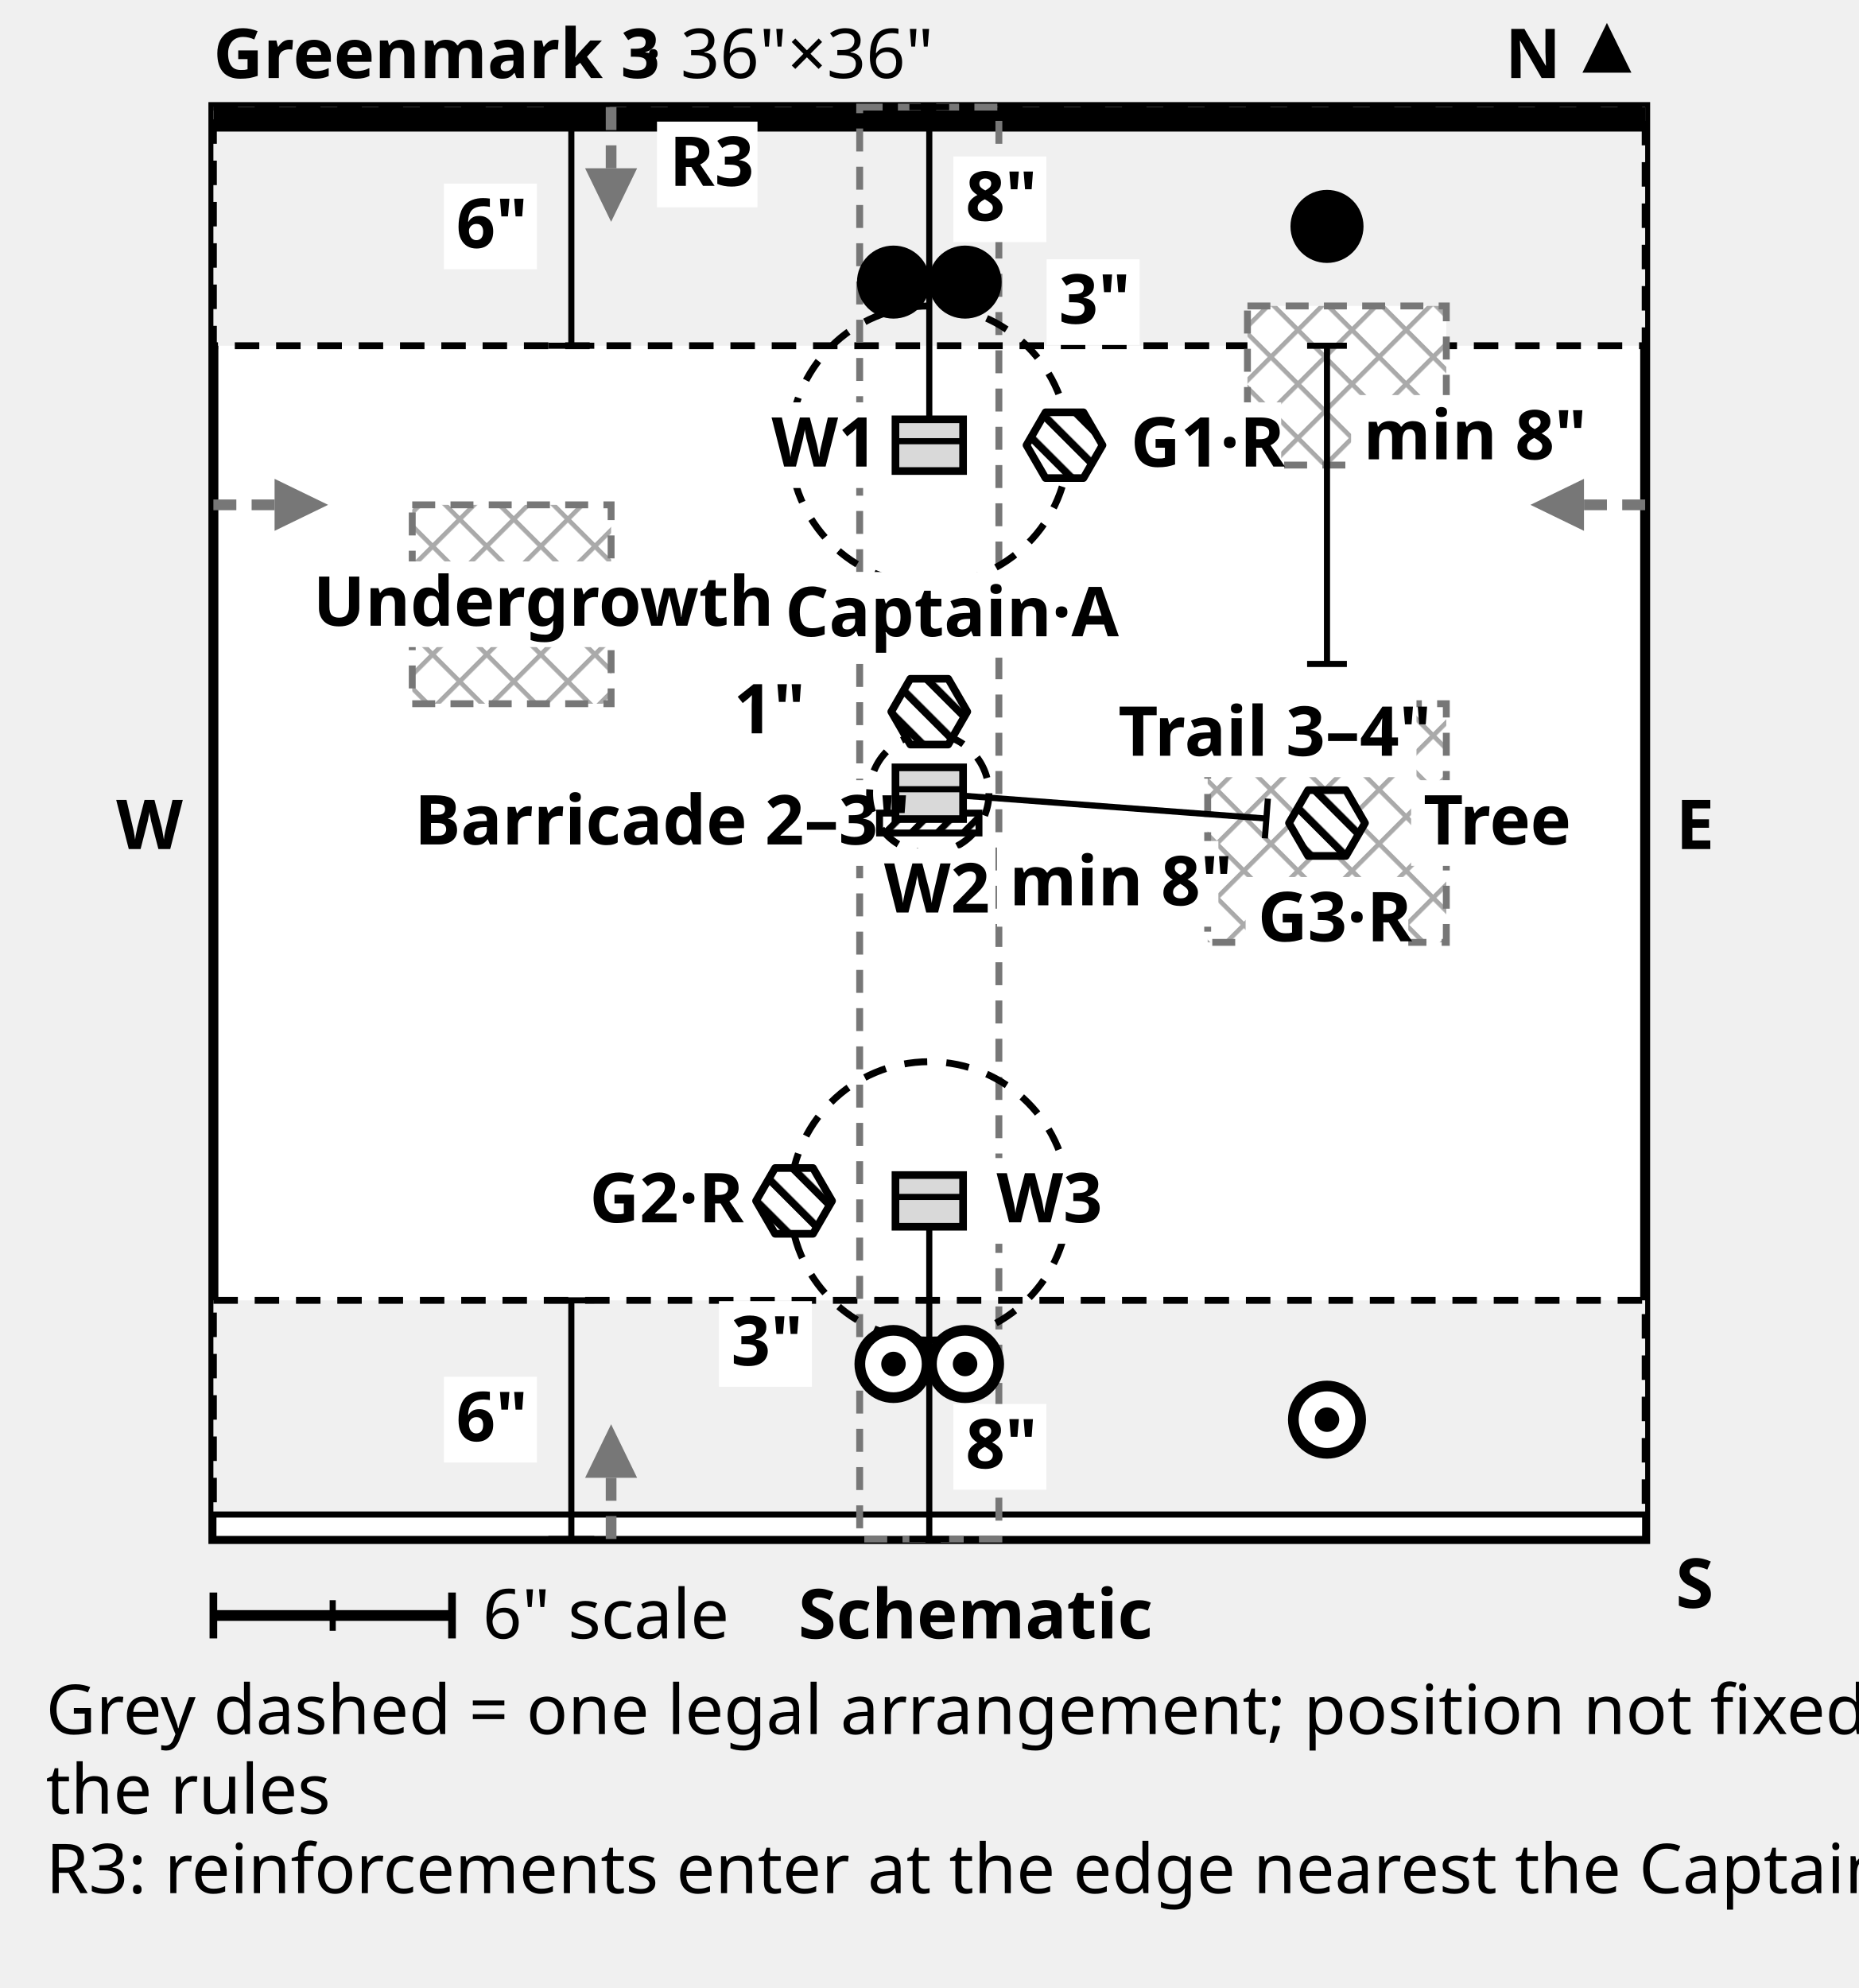
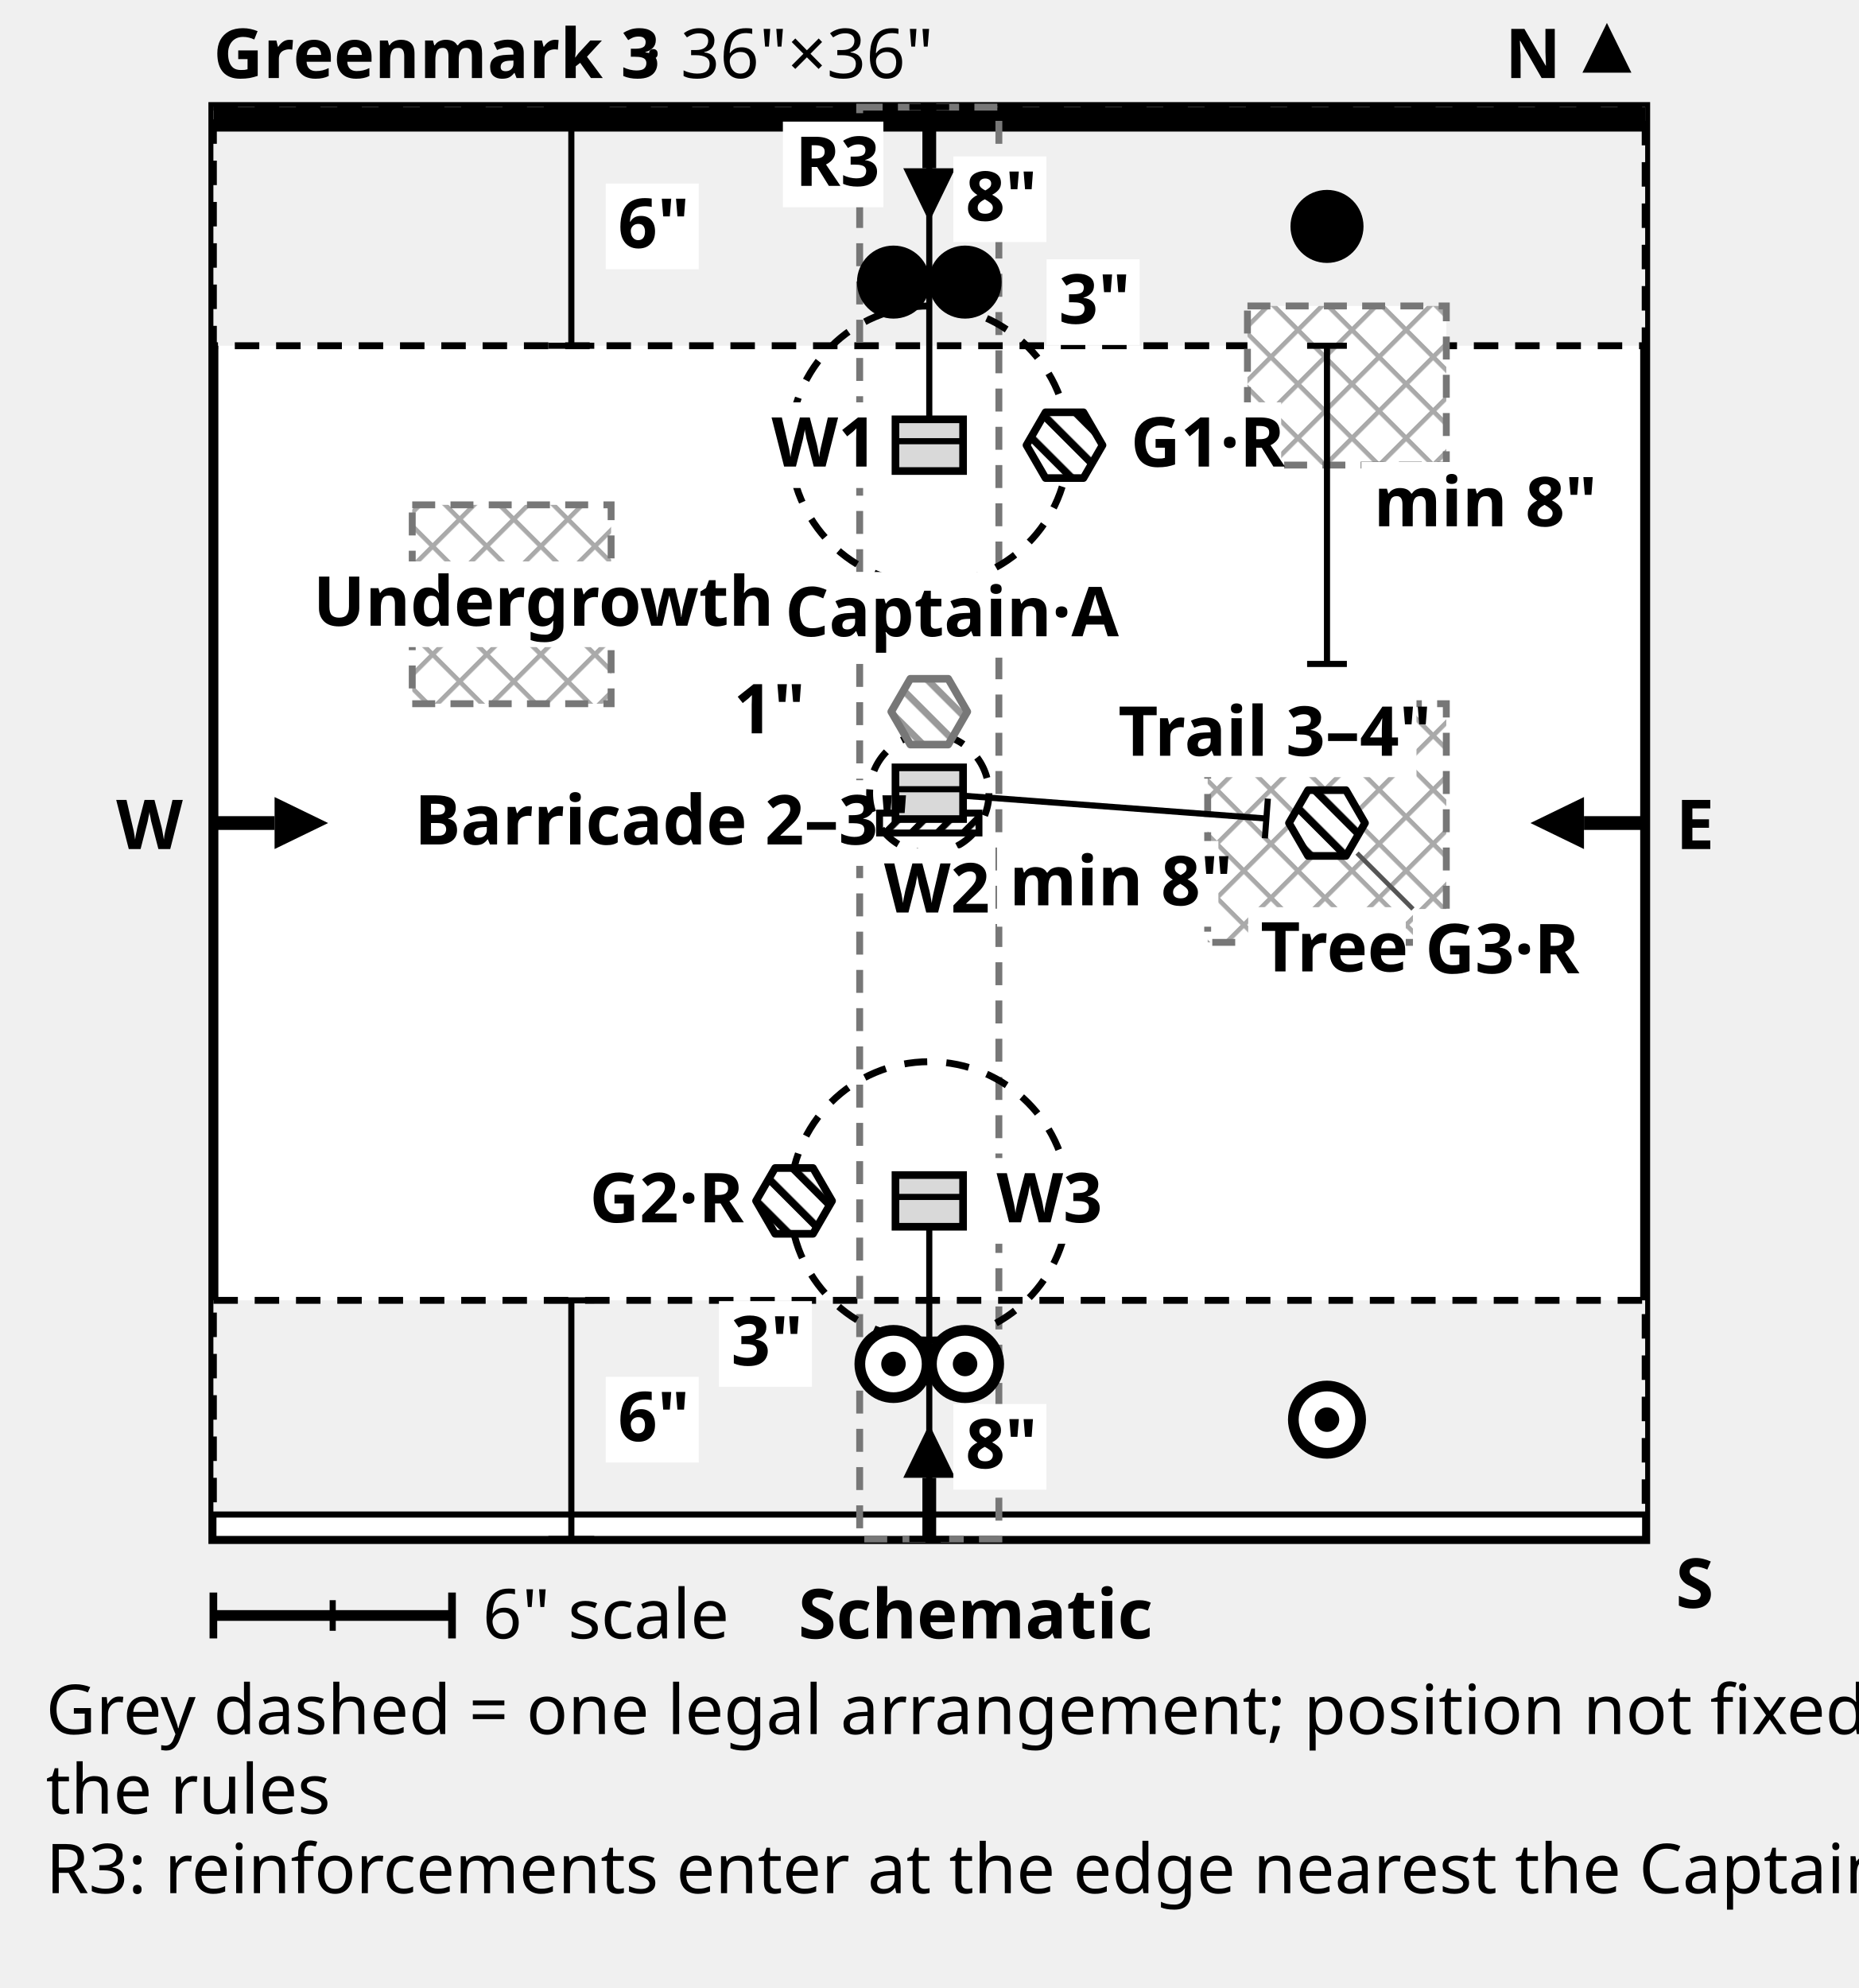
<svg xmlns="http://www.w3.org/2000/svg" width="243pt" height="259.9pt" viewBox="0 0 243 259.9">
  <defs>
    <pattern id="p-cover" width="5" height="5" patternUnits="userSpaceOnUse" patternTransform="rotate(45)">
      <rect width="5" height="5" fill="#fff" />
      <path d="M0 0.5H5M0.5 0V5" stroke="#444" stroke-width="0.7" fill="none" />
    </pattern>
    <pattern id="p-diff" width="4" height="4" patternUnits="userSpaceOnUse">
      <rect width="4" height="4" fill="#fff" />
      <circle cx="1" cy="1" r="0.75" fill="#222" />
      <circle cx="3" cy="3" r="0.75" fill="#222" />
    </pattern>
    <pattern id="p-imp" width="2.4" height="2.4" patternUnits="userSpaceOnUse" patternTransform="rotate(45)">
      <rect width="2.4" height="2.4" fill="#fff" />
      <path d="M0.4 0V2.4" stroke="#000" stroke-width="0.95" fill="none" />
    </pattern>
    <pattern id="p-mon" width="3.2" height="3.2" patternUnits="userSpaceOnUse" patternTransform="rotate(-45)">
      <rect width="3.2" height="3.2" fill="#fff" />
      <path d="M0.5 0V3.2" stroke="#000" stroke-width="1" fill="none" />
    </pattern>
    <pattern id="p-aoe" width="4" height="4" patternUnits="userSpaceOnUse" patternTransform="rotate(-45)">
      <rect width="4" height="4" fill="#fff" />
      <path d="M0.5 0V4" stroke="#777" stroke-width="1.4" fill="none" />
    </pattern>
  </defs>
  <defs>
    <pattern id="p-cover-l" width="5" height="5" patternUnits="userSpaceOnUse" patternTransform="rotate(45)">
      <rect width="5" height="5" fill="#fff" />
      <path d="M0 0.5H5M0.5 0V5" stroke="#aaa" stroke-width="0.6" fill="none" />
    </pattern>
    <pattern id="p-diff-l" width="4" height="4" patternUnits="userSpaceOnUse">
      <rect width="4" height="4" fill="#fff" />
      <circle cx="1" cy="1" r="0.7" fill="#999" />
      <circle cx="3" cy="3" r="0.7" fill="#999" />
    </pattern>
    <pattern id="p-imp-l" width="2.6" height="2.6" patternUnits="userSpaceOnUse" patternTransform="rotate(45)">
      <rect width="2.6" height="2.6" fill="#fff" />
      <path d="M0.4 0V2.6" stroke="#aaa" stroke-width="0.8" fill="none" />
    </pattern>
    <pattern id="p-mon-l" width="3.2" height="3.2" patternUnits="userSpaceOnUse" patternTransform="rotate(-45)">
      <rect width="3.2" height="3.2" fill="#fff" />
      <path d="M0.5 0V3.2" stroke="#999" stroke-width="0.9" fill="none" />
    </pattern>
    <pattern id="p-water" width="6" height="4" patternUnits="userSpaceOnUse">
      <rect width="6" height="4" fill="#fff" />
      <path d="M0 2.2Q1.5 0.4 3 2.2T6 2.2" stroke="#333" stroke-width="0.8" fill="none" />
    </pattern>
    <pattern id="p-water-l" width="6" height="4" patternUnits="userSpaceOnUse">
      <rect width="6" height="4" fill="#fff" />
      <path d="M0 2.2Q1.5 0.4 3 2.2T6 2.2" stroke="#aaa" stroke-width="0.8" fill="none" />
    </pattern>
    <pattern id="p-slip" width="6" height="6" patternUnits="userSpaceOnUse" patternTransform="rotate(-30)">
      <rect width="6" height="6" fill="#fff" />
      <path d="M0.5 1.5H3.5M3.5 4.5H5.5" stroke="#333" stroke-width="0.9" fill="none" />
    </pattern>
    <pattern id="p-slip-l" width="6" height="6" patternUnits="userSpaceOnUse" patternTransform="rotate(-30)">
      <rect width="6" height="6" fill="#fff" />
      <path d="M0.5 1.5H3.5M3.5 4.5H5.5" stroke="#aaa" stroke-width="0.9" fill="none" />
    </pattern>
    <clipPath id="bclip">
      <rect x="22.5" y="14" width="198" height="198" />
    </clipPath>
    <pattern id="p-dark" width="4" height="4" patternUnits="userSpaceOnUse">
      <rect width="4" height="4" fill="#d9d9d9" />
      <path d="M0 4L4 0" stroke="#fff" stroke-width="0.9" fill="none" />
    </pattern>
  </defs>
  <rect x="27.9" y="14" width="187.2" height="187.2" fill="#fff" stroke="#000" stroke-width="1.3" />
  <rect x="27.9" y="14" width="187.2" height="31.2" fill="#f0f0f0" stroke="#000" stroke-width="0.9" stroke-dasharray="3.2 2.2" />
  <rect x="27.9" y="14" width="187.2" height="3.2" fill="#000" />
  <line x1="74.7" y1="14" x2="74.7" y2="45.2" stroke="#000" stroke-width="0.8" stroke-linecap="butt" />
  <line x1="77.7" y1="14" x2="71.7" y2="14" stroke="#000" stroke-width="0.8" stroke-linecap="butt" />
  <line x1="77.7" y1="45.2" x2="71.7" y2="45.2" stroke="#000" stroke-width="0.8" stroke-linecap="butt" />
  <rect x="27.9" y="170" width="187.2" height="31.2" fill="#f0f0f0" stroke="#000" stroke-width="0.9" stroke-dasharray="3.2 2.2" />
  <rect x="27.9" y="198" width="187.2" height="3.2" fill="#fff" stroke="#000" stroke-width="0.8" />
  <line x1="74.7" y1="170" x2="74.7" y2="201.2" stroke="#000" stroke-width="0.8" stroke-linecap="butt" />
  <line x1="77.7" y1="170" x2="71.7" y2="170" stroke="#000" stroke-width="0.8" stroke-linecap="butt" />
  <line x1="77.7" y1="201.2" x2="71.7" y2="201.2" stroke="#000" stroke-width="0.8" stroke-linecap="butt" />
  <rect x="112.4" y="14" width="18.2" height="187.2" fill="none" stroke="#777" stroke-width="0.9" stroke-dasharray="3 2" />
  <rect x="115" y="106.3" width="13" height="2.6" fill="url(#p-imp)" stroke="#000" stroke-width="0.9" />
  <rect x="157.9" y="92" width="31.2" height="31.2" fill="url(#p-cover-l)" stroke="#777" stroke-width="0.9" stroke-dasharray="3 2" />
  <rect x="53.9" y="66" width="26" height="26" fill="url(#p-cover-l)" stroke="#777" stroke-width="0.9" stroke-dasharray="3 2" />
  <rect x="163.1" y="40" width="26" height="20.8" fill="url(#p-cover-l)" stroke="#777" stroke-width="0.9" stroke-dasharray="3 2" />
  <line x1="121.5" y1="14" x2="121.5" y2="55.6" stroke="#000" stroke-width="0.8" stroke-linecap="butt" />
  <line x1="124.1" y1="14" x2="118.9" y2="14" stroke="#000" stroke-width="0.8" stroke-linecap="butt" />
  <line x1="124.1" y1="55.6" x2="118.9" y2="55.6" stroke="#000" stroke-width="0.8" stroke-linecap="butt" />
  <line x1="121.5" y1="201.2" x2="121.5" y2="159.6" stroke="#000" stroke-width="0.8" stroke-linecap="butt" />
  <line x1="118.9" y1="201.2" x2="124.1" y2="201.2" stroke="#000" stroke-width="0.8" stroke-linecap="butt" />
  <line x1="118.9" y1="159.6" x2="124.1" y2="159.6" stroke="#000" stroke-width="0.8" stroke-linecap="butt" />
  <circle cx="121.5" cy="103.7" r="7.8" fill="none" stroke="#000" stroke-width="0.9" stroke-dasharray="3 2.5" />
  <circle cx="121.5" cy="58.2" r="18.2" fill="none" stroke="#000" stroke-width="0.9" stroke-dasharray="3 2.5" />
  <circle cx="121.5" cy="157" r="18.2" fill="none" stroke="#000" stroke-width="0.9" stroke-dasharray="3 2.5" />
  <line x1="124.09" y1="103.89" x2="165.58" y2="107.01" stroke="#000" stroke-width="0.8" stroke-linecap="butt" />
  <line x1="124.29" y1="101.3" x2="123.9" y2="106.49" stroke="#000" stroke-width="0.8" stroke-linecap="butt" />
  <line x1="165.77" y1="104.41" x2="165.38" y2="109.6" stroke="#000" stroke-width="0.8" stroke-linecap="butt" />
  <line x1="173.5" y1="45.2" x2="173.5" y2="86.8" stroke="#000" stroke-width="0.8" stroke-linecap="butt" />
  <line x1="176.1" y1="45.2" x2="170.9" y2="45.2" stroke="#000" stroke-width="0.8" stroke-linecap="butt" />
  <line x1="176.1" y1="86.8" x2="170.9" y2="86.8" stroke="#000" stroke-width="0.8" stroke-linecap="butt" />
  <rect x="117.08" y="54.82" width="8.84" height="6.76" fill="#d9d9d9" stroke="#000" stroke-width="1" />
  <line x1="117.08" y1="57.68" x2="125.92" y2="57.68" stroke="#000" stroke-width="0.8" stroke-linecap="butt" />
  <rect x="117.08" y="100.32" width="8.84" height="6.76" fill="#d9d9d9" stroke="#000" stroke-width="1" />
  <line x1="117.08" y1="103.18" x2="125.92" y2="103.18" stroke="#000" stroke-width="0.8" stroke-linecap="butt" />
  <rect x="117.08" y="153.62" width="8.84" height="6.76" fill="#d9d9d9" stroke="#000" stroke-width="1" />
  <line x1="117.08" y1="156.48" x2="125.92" y2="156.48" stroke="#000" stroke-width="0.8" stroke-linecap="butt" />
-   <polygon points="126.47,93.04 123.98,97.34 119.02,97.34 116.53,93.04 119.02,88.74 123.98,88.74" fill="url(#p-mon)" stroke="#000" stroke-width="1" stroke-linejoin="round" />
+   <polygon points="126.47,93.04 123.98,97.34 119.02,97.34 116.53,93.04 119.02,88.74 123.98,88.74" fill="url(#p-mon-l)" stroke="#777" stroke-width="1" stroke-linejoin="round" />
  <polygon points="144.15,58.2 141.66,62.5 136.7,62.5 134.21,58.2 136.7,53.9 141.66,53.9" fill="url(#p-mon)" stroke="#000" stroke-width="1" stroke-linejoin="round" />
  <polygon points="108.79,157 106.3,161.3 101.34,161.3 98.85,157 101.34,152.7 106.3,152.7" fill="url(#p-mon)" stroke="#000" stroke-width="1" stroke-linejoin="round" />
  <polygon points="178.47,107.6 175.98,111.9 171.02,111.9 168.53,107.6 171.02,103.3 175.98,103.3" fill="url(#p-mon)" stroke="#000" stroke-width="1" stroke-linejoin="round" />
-   <line x1="79.9" y1="14" x2="79.9" y2="22" stroke="#777" stroke-width="1.4" stroke-linecap="butt" stroke-dasharray="3 2" />
-   <polygon points="79.9,29 76.5,22 83.3,22" fill="#777" />
-   <line x1="215.1" y1="66" x2="207.1" y2="66" stroke="#777" stroke-width="1.4" stroke-linecap="butt" stroke-dasharray="3 2" />
-   <polygon points="200.1,66 207.1,62.6 207.1,69.4" fill="#777" />
-   <line x1="79.9" y1="201.2" x2="79.9" y2="193.2" stroke="#777" stroke-width="1.4" stroke-linecap="butt" stroke-dasharray="3 2" />
-   <polygon points="79.9,186.2 83.3,193.2 76.5,193.2" fill="#777" />
-   <line x1="27.9" y1="66" x2="35.9" y2="66" stroke="#777" stroke-width="1.4" stroke-linecap="butt" stroke-dasharray="3 2" />
-   <polygon points="42.9,66 35.9,69.4 35.9,62.6" fill="#777" />
+   <line x1="121.5" y1="14" x2="121.5" y2="22" stroke="#000" stroke-width="1.8" stroke-linecap="butt" />
+   <polygon points="121.5,29 118.1,22 124.9,22" fill="#000" />
+   <line x1="215.1" y1="107.6" x2="207.1" y2="107.6" stroke="#000" stroke-width="1.8" stroke-linecap="butt" />
+   <polygon points="200.1,107.6 207.1,104.2 207.1,111" fill="#000" />
+   <line x1="121.5" y1="201.2" x2="121.5" y2="193.2" stroke="#000" stroke-width="1.8" stroke-linecap="butt" />
+   <polygon points="121.5,186.2 124.9,193.2 118.1,193.2" fill="#000" />
+   <line x1="27.9" y1="107.6" x2="35.9" y2="107.6" stroke="#000" stroke-width="1.8" stroke-linecap="butt" />
+   <polygon points="42.9,107.6 35.9,111 35.9,104.2" fill="#000" />
  <circle cx="116.82" cy="36.88" r="4.4" fill="#000" stroke="#000" stroke-width="0.75" />
  <circle cx="126.18" cy="36.88" r="4.4" fill="#000" stroke="#000" stroke-width="0.75" />
  <circle cx="173.5" cy="29.6" r="4.4" fill="#000" stroke="#000" stroke-width="0.75" />
  <circle cx="116.82" cy="178.32" r="4.4" fill="#fff" stroke="#000" stroke-width="1.4" />
  <circle cx="116.82" cy="178.32" r="1.6" fill="#000" />
  <circle cx="126.18" cy="178.32" r="4.4" fill="#fff" stroke="#000" stroke-width="1.4" />
  <circle cx="126.18" cy="178.32" r="1.6" fill="#000" />
  <circle cx="173.5" cy="185.6" r="4.4" fill="#fff" stroke="#000" stroke-width="1.4" />
  <circle cx="173.5" cy="185.6" r="1.6" fill="#000" />
-   <rect x="184.5" y="102" width="20.6" height="11.2" fill="#fff" />
-   <text x="186.1" y="110.4" font-weight="600" font-family="'Source Sans 3'" font-size="9" fill="#000">Tree</text>
+   <rect x="163.2" y="118.6" width="20.6" height="11.2" fill="#fff" />
+   <text x="164.8" y="127" font-weight="600" font-family="'Source Sans 3'" font-size="9" fill="#000">Tree</text>
  <rect x="39.34" y="73.4" width="55.11" height="11.2" fill="#fff" />
  <text x="40.94" y="81.8" font-weight="600" font-family="'Source Sans 3'" font-size="9" fill="#000">Undergrowth</text>
-   <rect x="58.04" y="24" width="12.16" height="11.2" fill="#fff" />
-   <text x="59.64" y="32.4" font-weight="600" font-family="'Source Sans 3'" font-size="9" fill="#000">6"</text>
-   <rect x="58.04" y="180" width="12.16" height="11.2" fill="#fff" />
-   <text x="59.64" y="188.4" font-weight="600" font-family="'Source Sans 3'" font-size="9" fill="#000">6"</text>
+   <rect x="79.2" y="24" width="12.16" height="11.2" fill="#fff" />
+   <text x="80.8" y="32.4" font-weight="600" font-family="'Source Sans 3'" font-size="9" fill="#000">6"</text>
+   <rect x="79.2" y="180" width="12.16" height="11.2" fill="#fff" />
+   <text x="80.8" y="188.4" font-weight="600" font-family="'Source Sans 3'" font-size="9" fill="#000">6"</text>
  <rect x="144.6" y="90.4" width="40.6" height="11.2" fill="#fff" />
  <text x="146.2" y="98.8" font-weight="600" font-family="'Source Sans 3'" font-size="9" fill="#000">Trail 3–4"</text>
  <rect x="52.58" y="102" width="60.42" height="11.2" fill="#fff" />
  <text x="54.18" y="110.4" font-weight="600" font-family="'Source Sans 3'" font-size="9" fill="#000">Barricade 2–3"</text>
  <rect x="124.65" y="20.45" width="12.16" height="11.2" fill="#fff" />
  <text x="126.25" y="28.85" font-weight="600" font-family="'Source Sans 3'" font-size="9" fill="#000">8"</text>
  <rect x="124.65" y="183.55" width="12.16" height="11.2" fill="#fff" />
  <text x="126.25" y="191.95" font-weight="600" font-family="'Source Sans 3'" font-size="9" fill="#000">8"</text>
  <rect x="94.32" y="87.47" width="12.16" height="11.2" fill="#fff" />
  <text x="95.92" y="95.87" font-weight="600" font-family="'Source Sans 3'" font-size="9" fill="#000">1"</text>
  <rect x="136.84" y="33.9" width="12.16" height="11.2" fill="#fff" />
  <text x="138.44" y="42.3" font-weight="600" font-family="'Source Sans 3'" font-size="9" fill="#000">3"</text>
  <rect x="94" y="170.1" width="12.16" height="11.2" fill="#fff" />
  <text x="95.6" y="178.5" font-weight="600" font-family="'Source Sans 3'" font-size="9" fill="#000">3"</text>
  <rect x="130.36" y="109.95" width="28.94" height="11.2" fill="#fff" />
  <text x="131.96" y="118.35" font-weight="600" font-family="'Source Sans 3'" font-size="9" fill="#000">min 8"</text>
-   <rect x="176.65" y="51.65" width="28.94" height="11.2" fill="#fff" />
-   <text x="178.25" y="60.05" font-weight="600" font-family="'Source Sans 3'" font-size="9" fill="#000">min 8"</text>
+   <rect x="178" y="60.4" width="28.94" height="11.2" fill="#fff" />
+   <text x="179.6" y="68.8" font-weight="600" font-family="'Source Sans 3'" font-size="9" fill="#000">min 8"</text>
  <rect x="99.28" y="52.6" width="15.02" height="11.2" fill="#fff" />
  <text x="100.88" y="61" font-weight="600" font-family="'Source Sans 3'" font-size="9" fill="#000">W1</text>
  <rect x="113.99" y="110.9" width="15.02" height="11.2" fill="#fff" />
  <text x="115.59" y="119.3" font-weight="600" font-family="'Source Sans 3'" font-size="9" fill="#000">W2</text>
  <rect x="128.7" y="151.4" width="15.02" height="11.2" fill="#fff" />
  <text x="130.3" y="159.8" font-weight="600" font-family="'Source Sans 3'" font-size="9" fill="#000">W3</text>
  <rect x="101.05" y="74.78" width="40.89" height="11.2" fill="#fff" />
  <text x="102.65" y="83.18" font-weight="600" font-family="'Source Sans 3'" font-size="9" fill="#000">Captain·A</text>
  <rect x="146.24" y="52.6" width="21.27" height="11.2" fill="#fff" />
  <text x="147.84" y="61" font-weight="600" font-family="'Source Sans 3'" font-size="9" fill="#000">G1·R</text>
  <rect x="75.49" y="151.4" width="21.27" height="11.2" fill="#fff" />
  <text x="77.09" y="159.8" font-weight="600" font-family="'Source Sans 3'" font-size="9" fill="#000">G2·R</text>
-   <rect x="162.86" y="114.66" width="21.27" height="11.2" fill="#fff" />
-   <text x="164.46" y="123.06" font-weight="600" font-family="'Source Sans 3'" font-size="9" fill="#000">G3·R</text>
-   <rect x="85.9" y="15.9" width="13.14" height="11.2" fill="#fff" />
-   <text x="87.5" y="24.3" font-weight="600" font-family="'Source Sans 3'" font-size="9" fill="#000">R3</text>
+   <line x1="177.43" y1="111.53" x2="184.74" y2="118.84" stroke="#555" stroke-width="0.6" stroke-linecap="butt" />
+   <rect x="184.74" y="118.84" width="21.27" height="11.2" fill="#fff" />
+   <text x="186.34" y="127.24" font-weight="600" font-family="'Source Sans 3'" font-size="9" fill="#000">G3·R</text>
+   <rect x="102.36" y="15.9" width="13.14" height="11.2" fill="#fff" />
+   <text x="103.95" y="24.3" font-weight="600" font-family="'Source Sans 3'" font-size="9" fill="#000">R3</text>
  <text x="27.9" y="10.2" font-weight="700" font-family="'Source Sans 3'" font-size="9" fill="#000">Greenmark 3</text>
  <text x="84.22" y="10.2" font-weight="400" font-family="'Source Sans 3'" font-size="9" fill="#000">·  36"×36"</text>
  <polygon points="210.1,3 206.9,9.5 213.3,9.5" fill="#000" />
  <text x="204.1" y="10.2" font-weight="700" font-family="'Source Sans 3'" font-size="9" fill="#000" text-anchor="end">N</text>
  <text x="23.9" y="111" font-weight="700" font-family="'Source Sans 3'" font-size="9" fill="#000" text-anchor="end">W</text>
  <text x="219.1" y="111" font-weight="700" font-family="'Source Sans 3'" font-size="9" fill="#000">E</text>
  <line x1="27.9" y1="211.2" x2="59.1" y2="211.2" stroke="#000" stroke-width="1.4" stroke-linecap="butt" />
  <line x1="27.9" y1="208.2" x2="27.9" y2="214.2" stroke="#000" stroke-width="1" stroke-linecap="butt" />
  <line x1="59.1" y1="208.2" x2="59.1" y2="214.2" stroke="#000" stroke-width="1" stroke-linecap="butt" />
  <line x1="43.5" y1="209.2" x2="43.5" y2="213.2" stroke="#000" stroke-width="0.8" stroke-linecap="butt" />
  <text x="63.1" y="214.2" font-weight="400" font-family="'Source Sans 3'" font-size="9" fill="#000">6" scale</text>
  <text x="104.38" y="214.2" font-weight="600" font-family="'Source Sans 3'" font-size="9" fill="#000">Schematic</text>
  <text x="215.1" y="214.2" font-family="'Source Sans 3'" font-size="9" fill="#000" />
  <text x="219.1" y="210.2" font-weight="700" font-family="'Source Sans 3'" font-size="9" fill="#000">S</text>
  <text x="6" y="226.7" font-weight="400" font-family="'Source Sans 3'" font-size="9" fill="#000">Grey dashed = one legal arrangement; position not fixed by</text>
  <text x="6" y="237.1" font-weight="400" font-family="'Source Sans 3'" font-size="9" fill="#000">the rules</text>
  <text x="6" y="247.5" font-weight="400" font-family="'Source Sans 3'" font-size="9" fill="#000">R3: reinforcements enter at the edge nearest the Captain.</text>
</svg>
